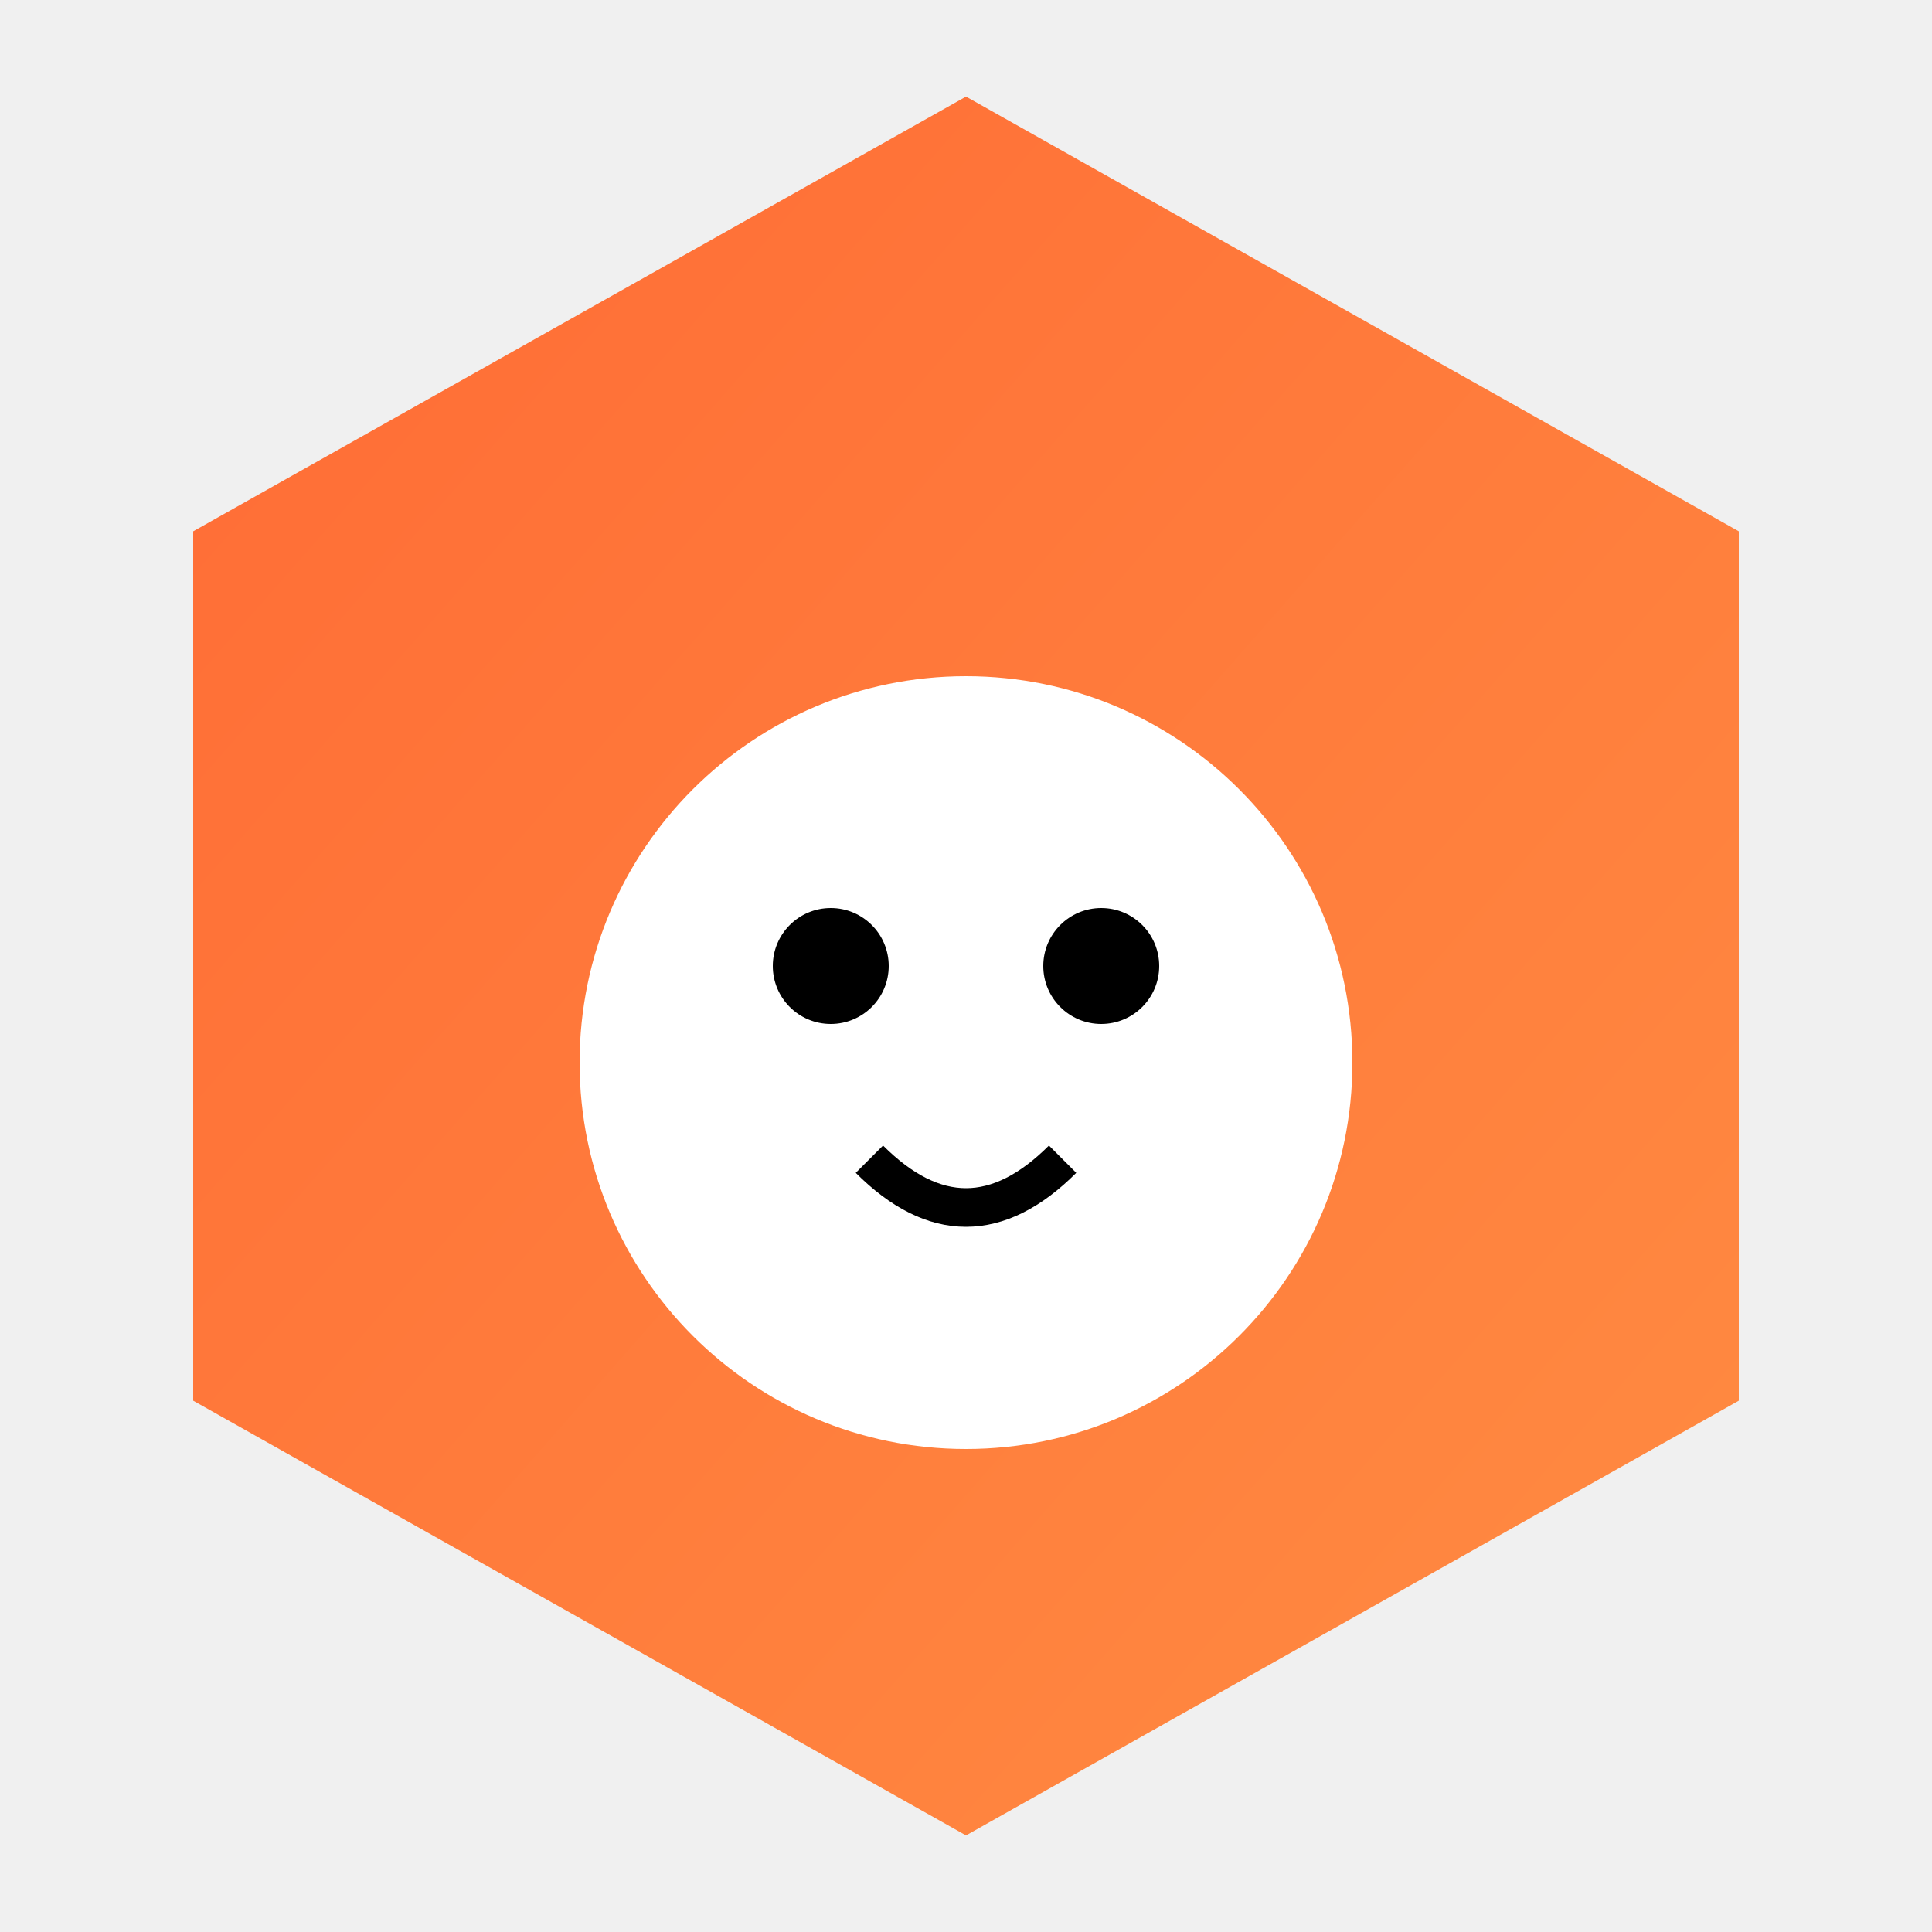
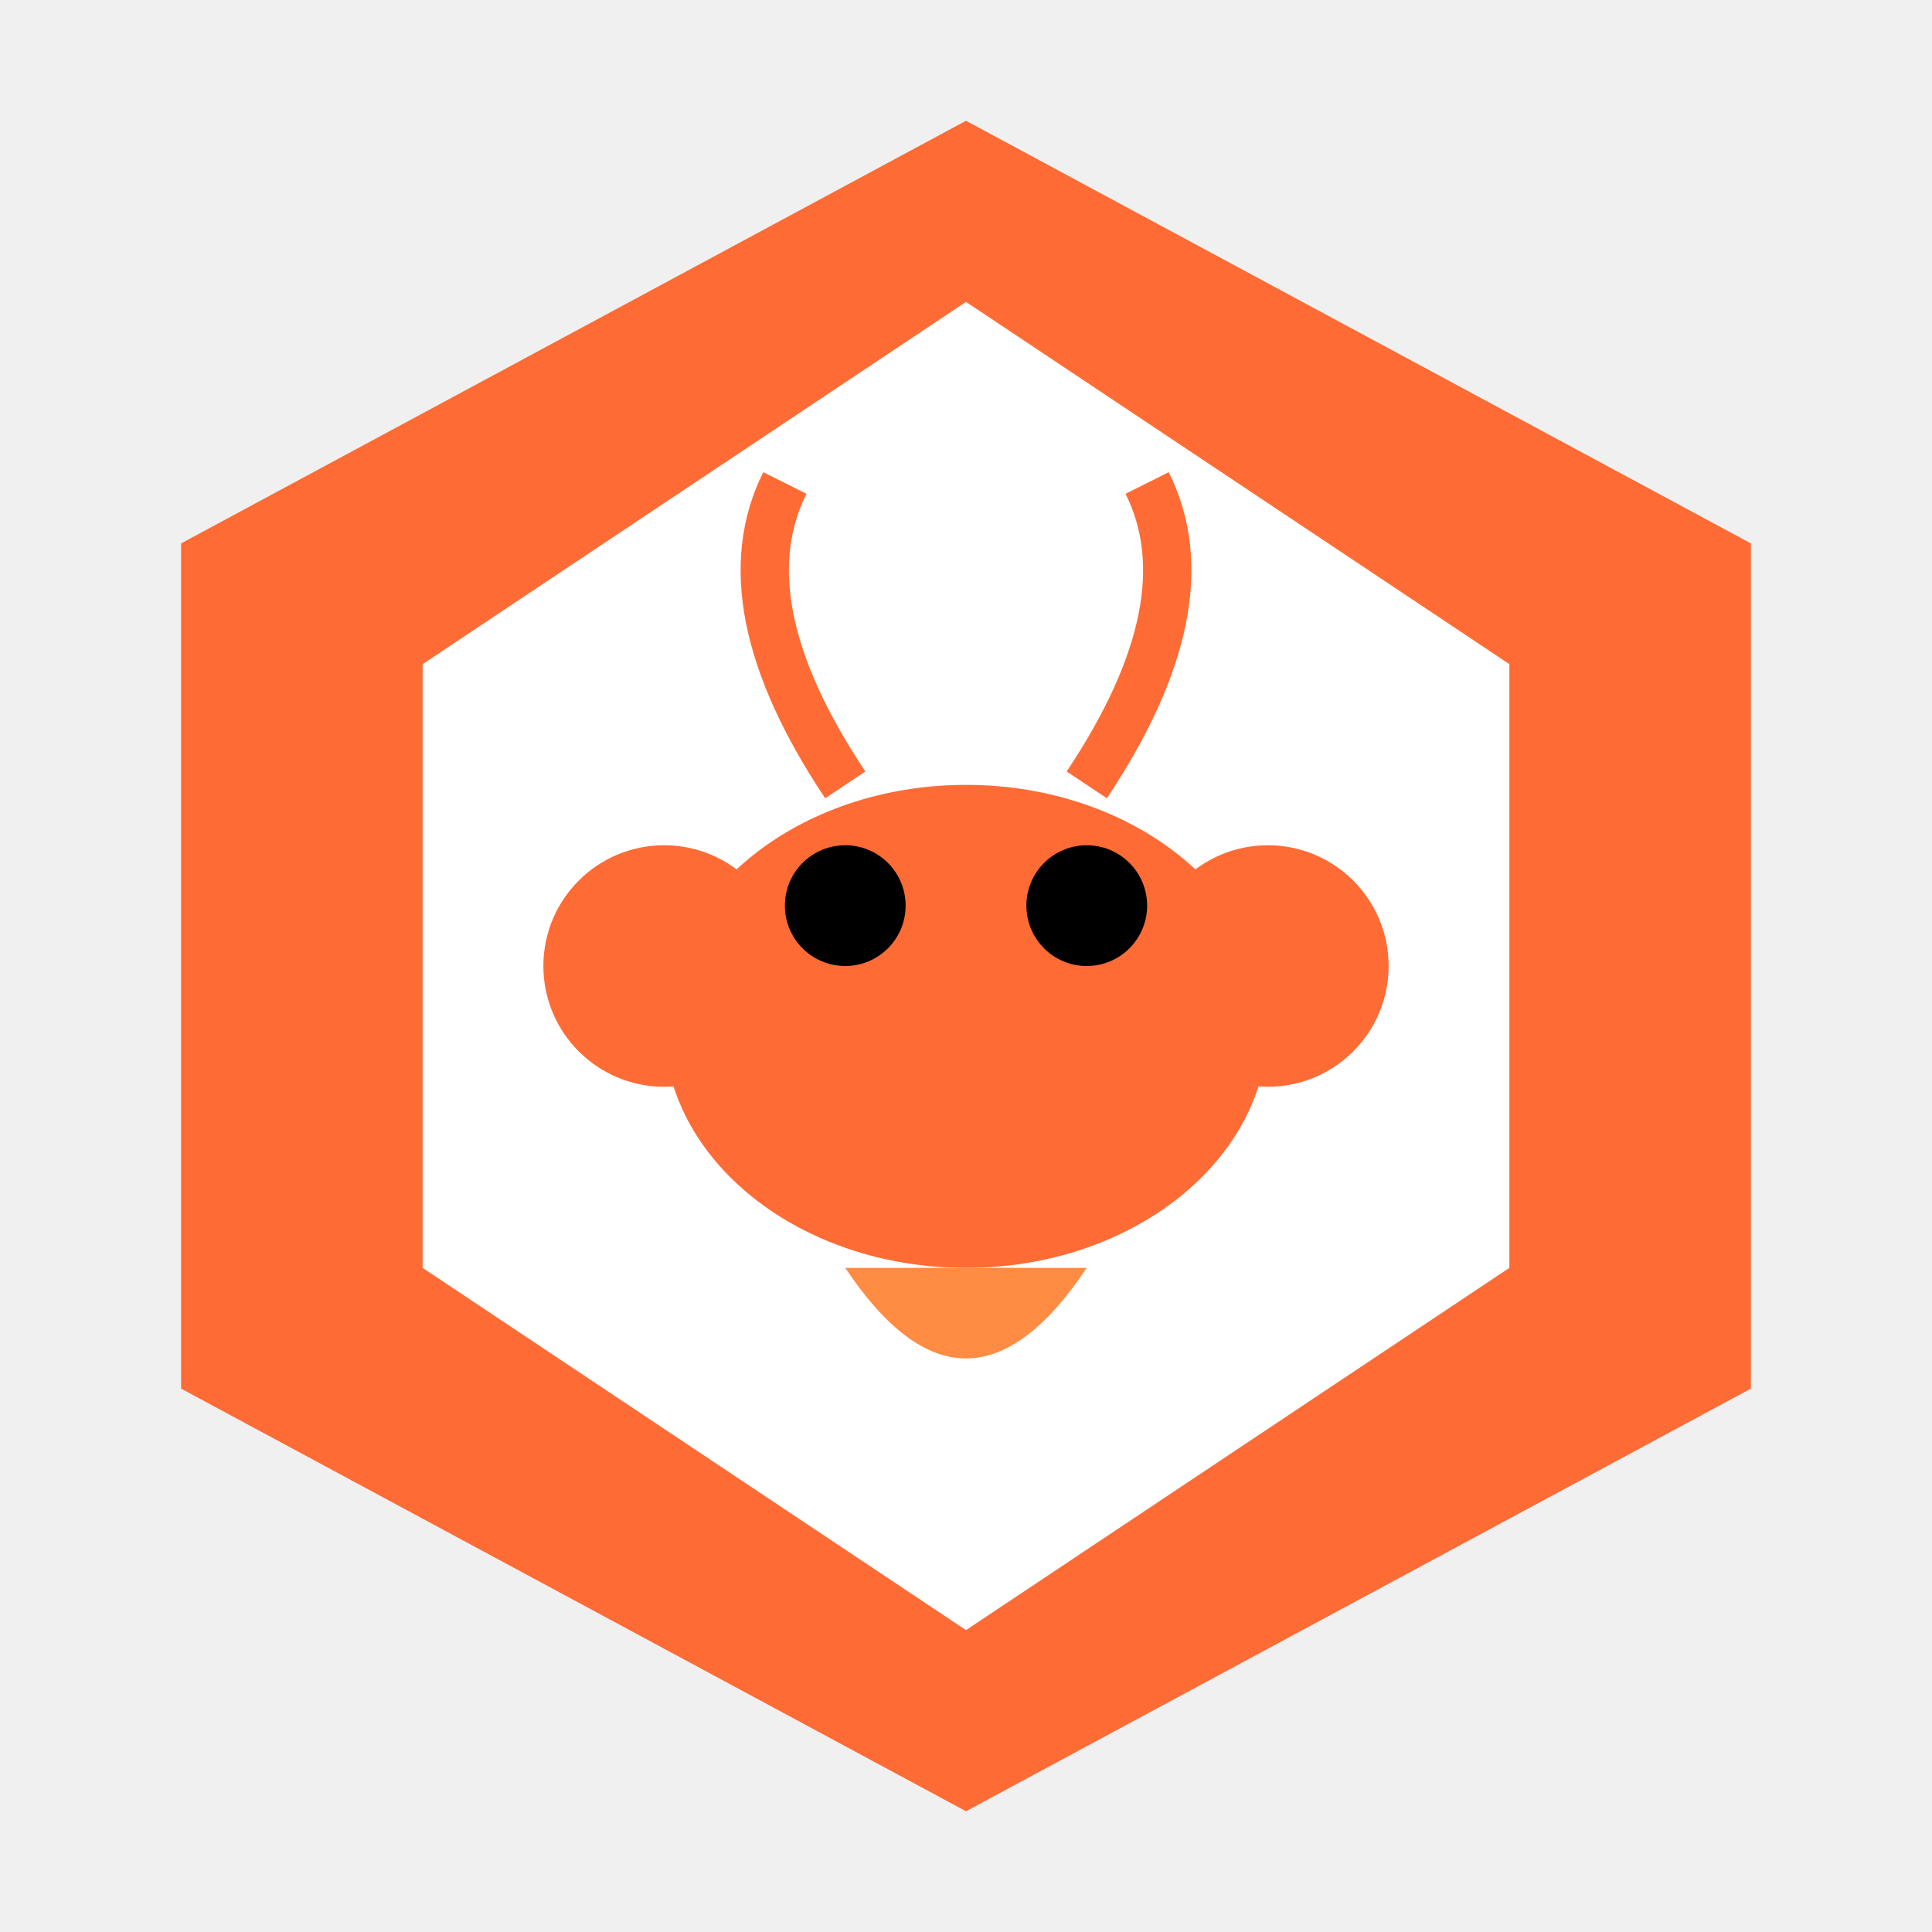
- <svg xmlns="http://www.w3.org/2000/svg" viewBox="0 0 100 100">
-   <defs>
-     <linearGradient id="g" x1="0%" y1="0%" x2="100%" y2="100%">
-       <stop offset="0%" style="stop-color:#FF6B35" />
-       <stop offset="100%" style="stop-color:#FF8C42" />
-     </linearGradient>
-   </defs>
-   <polygon points="50,5 90,27.5 90,72.5 50,95 10,72.5 10,27.5" fill="url(#g)" />
-   <circle cx="50" cy="55" r="20" fill="#fff" />
-   <circle cx="43" cy="50" r="3" fill="#000" />
-   <circle cx="57" cy="50" r="3" fill="#000" />
-   <path d="M45,60 Q50,65 55,60" stroke="#000" stroke-width="2" fill="none" />
+ <svg xmlns="http://www.w3.org/2000/svg" viewBox="0 0 32 32">
+   <polygon points="16,2 29,9 29,23 16,30 3,23 3,9" fill="#FF6B35" />
+   <polygon points="16,5 25,11 25,21 16,27 7,21 7,11" fill="#fff" />
+   <ellipse cx="16" cy="17" rx="5" ry="4" fill="#FF6B35" />
+   <circle cx="14" cy="15" r="1" fill="#000" />
+   <circle cx="18" cy="15" r="1" fill="#000" />
+   <circle cx="11" cy="16" r="2" fill="#FF6B35" />
+   <circle cx="21" cy="16" r="2" fill="#FF6B35" />
+   <path d="M14,13 Q12,10 13,8" stroke="#FF6B35" stroke-width="0.8" fill="none" />
+   <path d="M18,13 Q20,10 19,8" stroke="#FF6B35" stroke-width="0.8" fill="none" />
+   <path d="M14,21 Q16,24 18,21" fill="#FF8C42" />
</svg>
